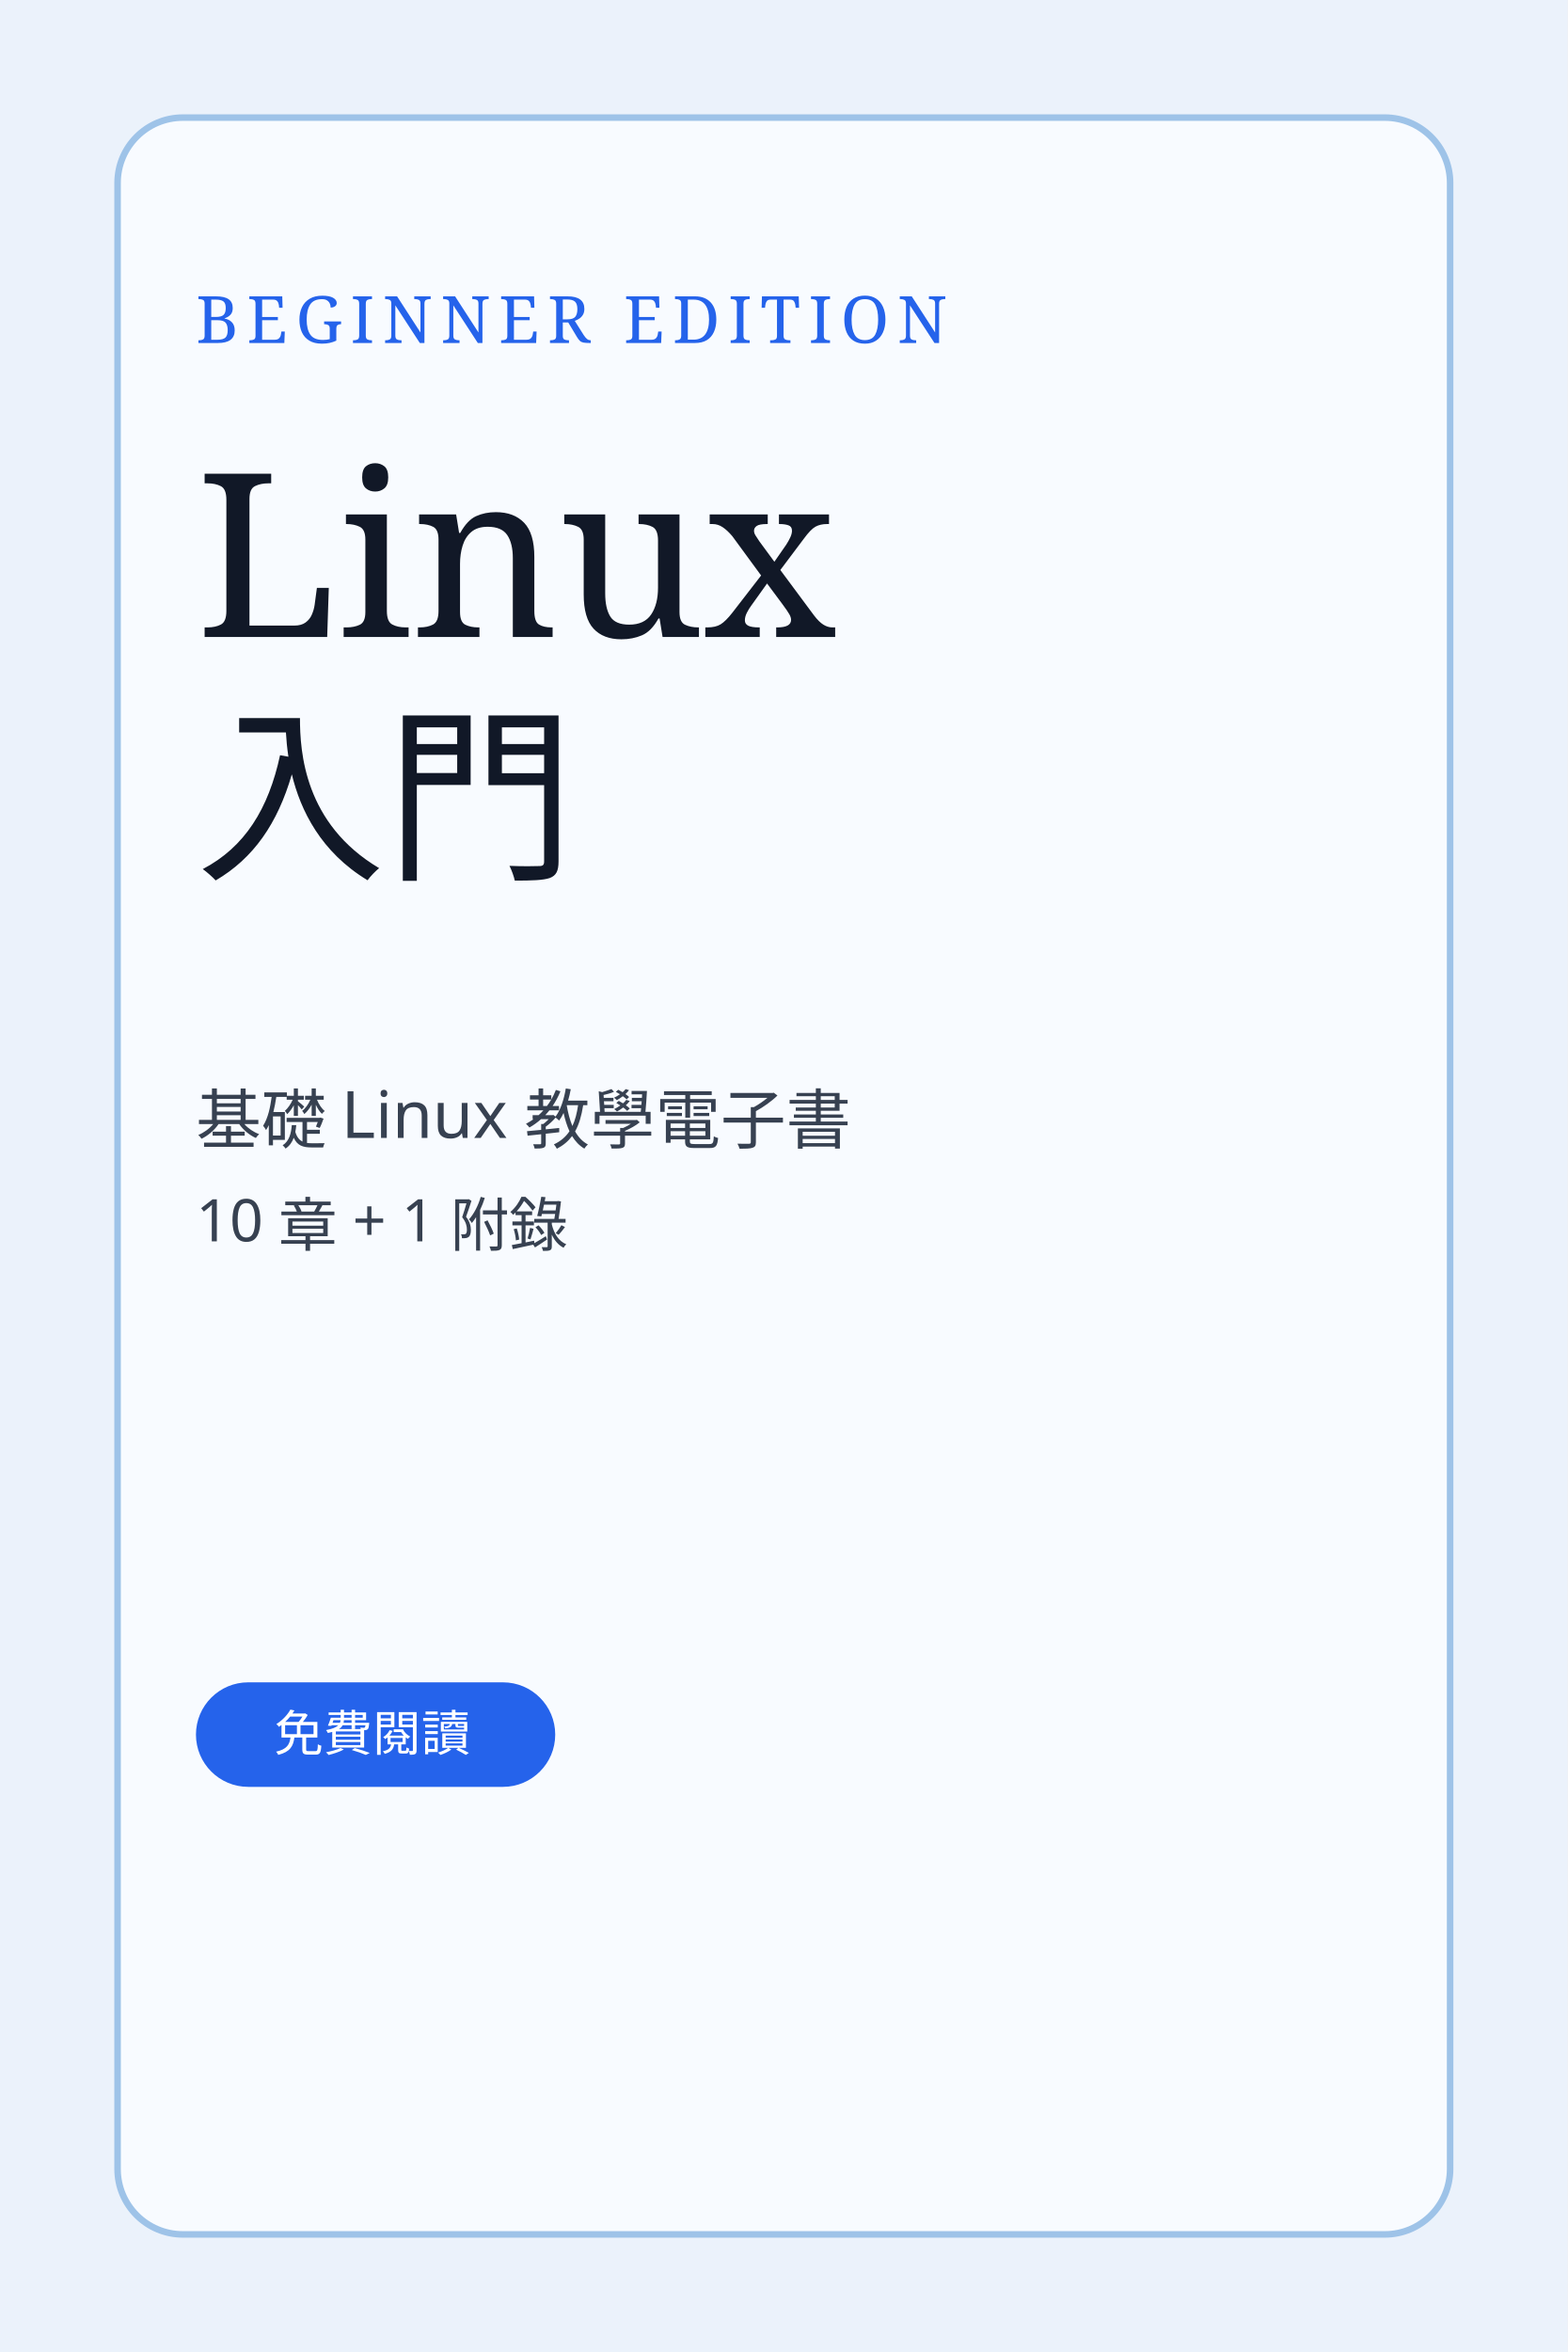
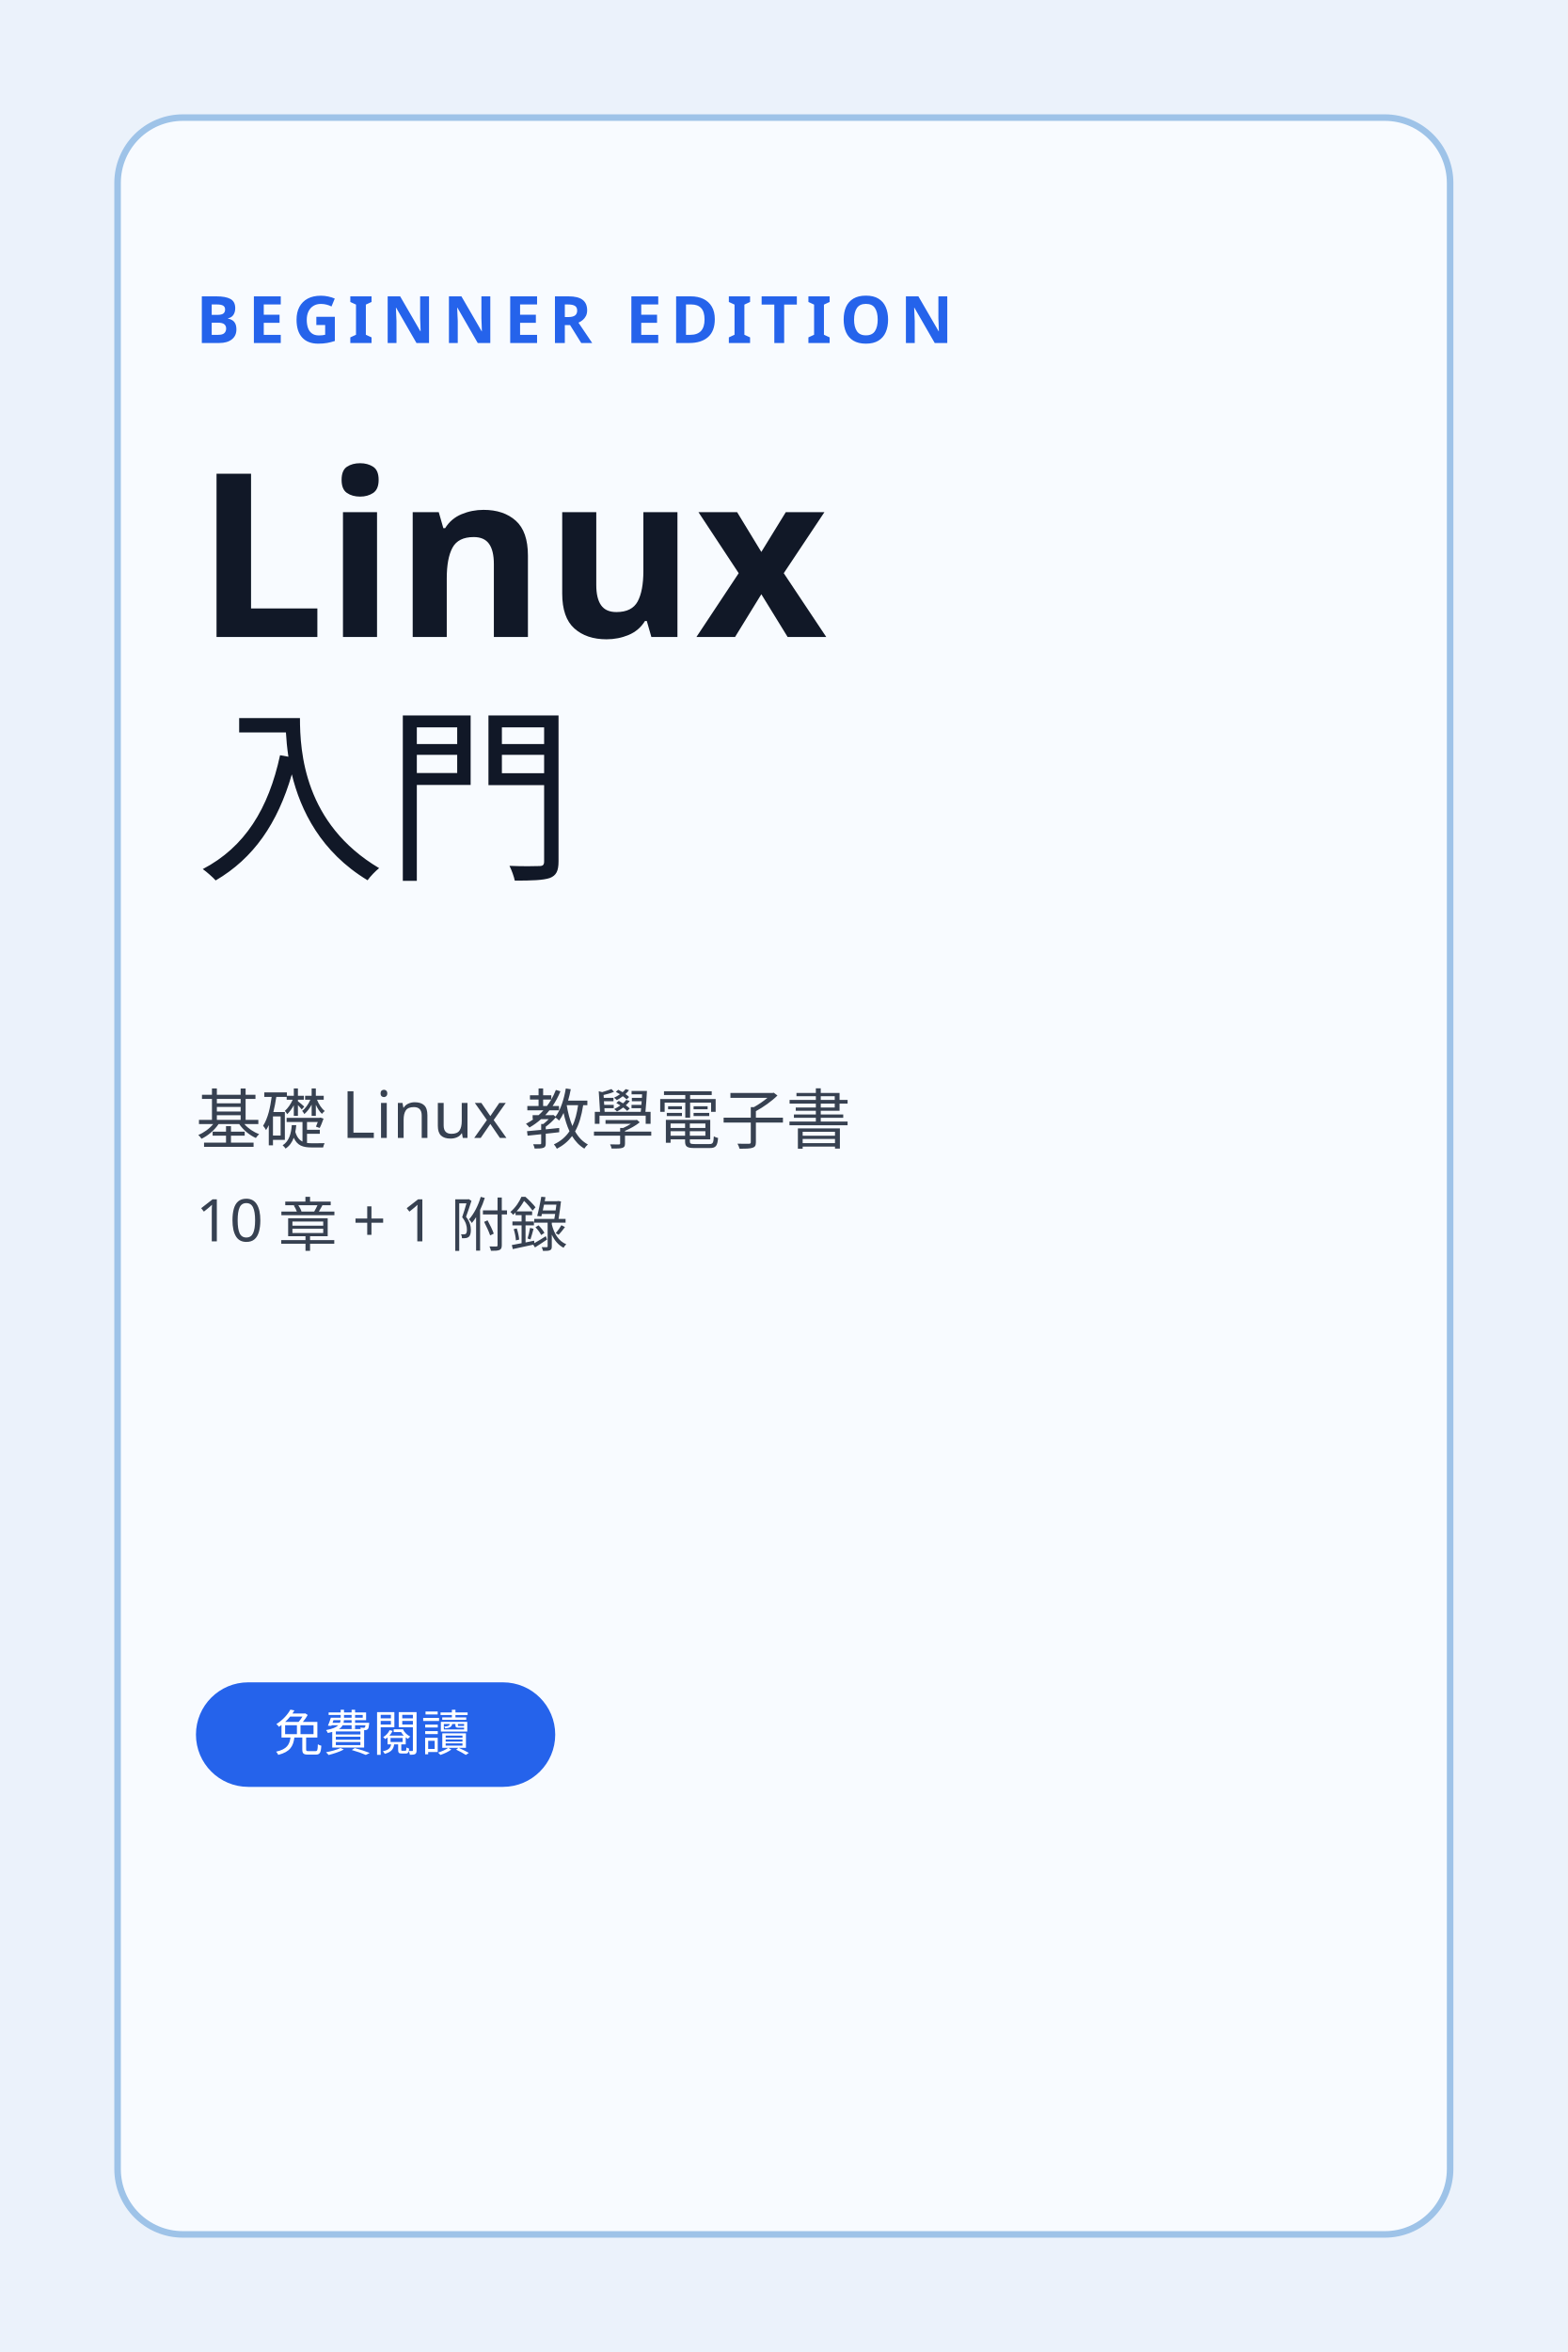
<svg xmlns="http://www.w3.org/2000/svg" width="960" height="1440" viewBox="0 0 960 1440" fill="none">
  <rect width="960" height="1440" fill="#EBF2FB" />
  <rect x="72" y="72" width="816" height="1296" rx="40" fill="#F8FBFF" stroke="#9EC3E8" stroke-width="4" />
-   <text x="120" y="210" fill="#2563EB" font-size="40" font-family="Georgia, serif" letter-spacing="5">BEGINNER EDITION</text>
-   <text x="120" y="390" fill="#111827" font-size="140" font-family="Georgia, serif">Linux</text>
+   <text x="120" y="210" fill="#2563EB" font-size="40" font-family="'Trebuchet MS', 'Segoe UI', sans-serif" font-weight="700" letter-spacing="5">BEGINNER EDITION</text>
+   <text x="120" y="390" fill="#111827" font-size="140" font-family="'Trebuchet MS', 'Segoe UI', sans-serif" font-weight="800">Linux</text>
  <text x="120" y="530" fill="#111827" font-size="116" font-family="Georgia, serif">入門</text>
  <text x="120" y="700" fill="#374151" font-size="40" font-family="'Noto Sans TC', sans-serif">基礎 Linux 教學電子書</text>
  <text x="120" y="760" fill="#374151" font-size="36" font-family="'Noto Sans TC', sans-serif">10 章 + 1 附錄</text>
  <rect x="120" y="1030" width="220" height="64" rx="32" fill="#2563EB" />
  <text x="168" y="1072" fill="#FFFFFF" font-size="30" font-family="'Noto Sans TC', sans-serif">免費閱讀</text>
</svg>
